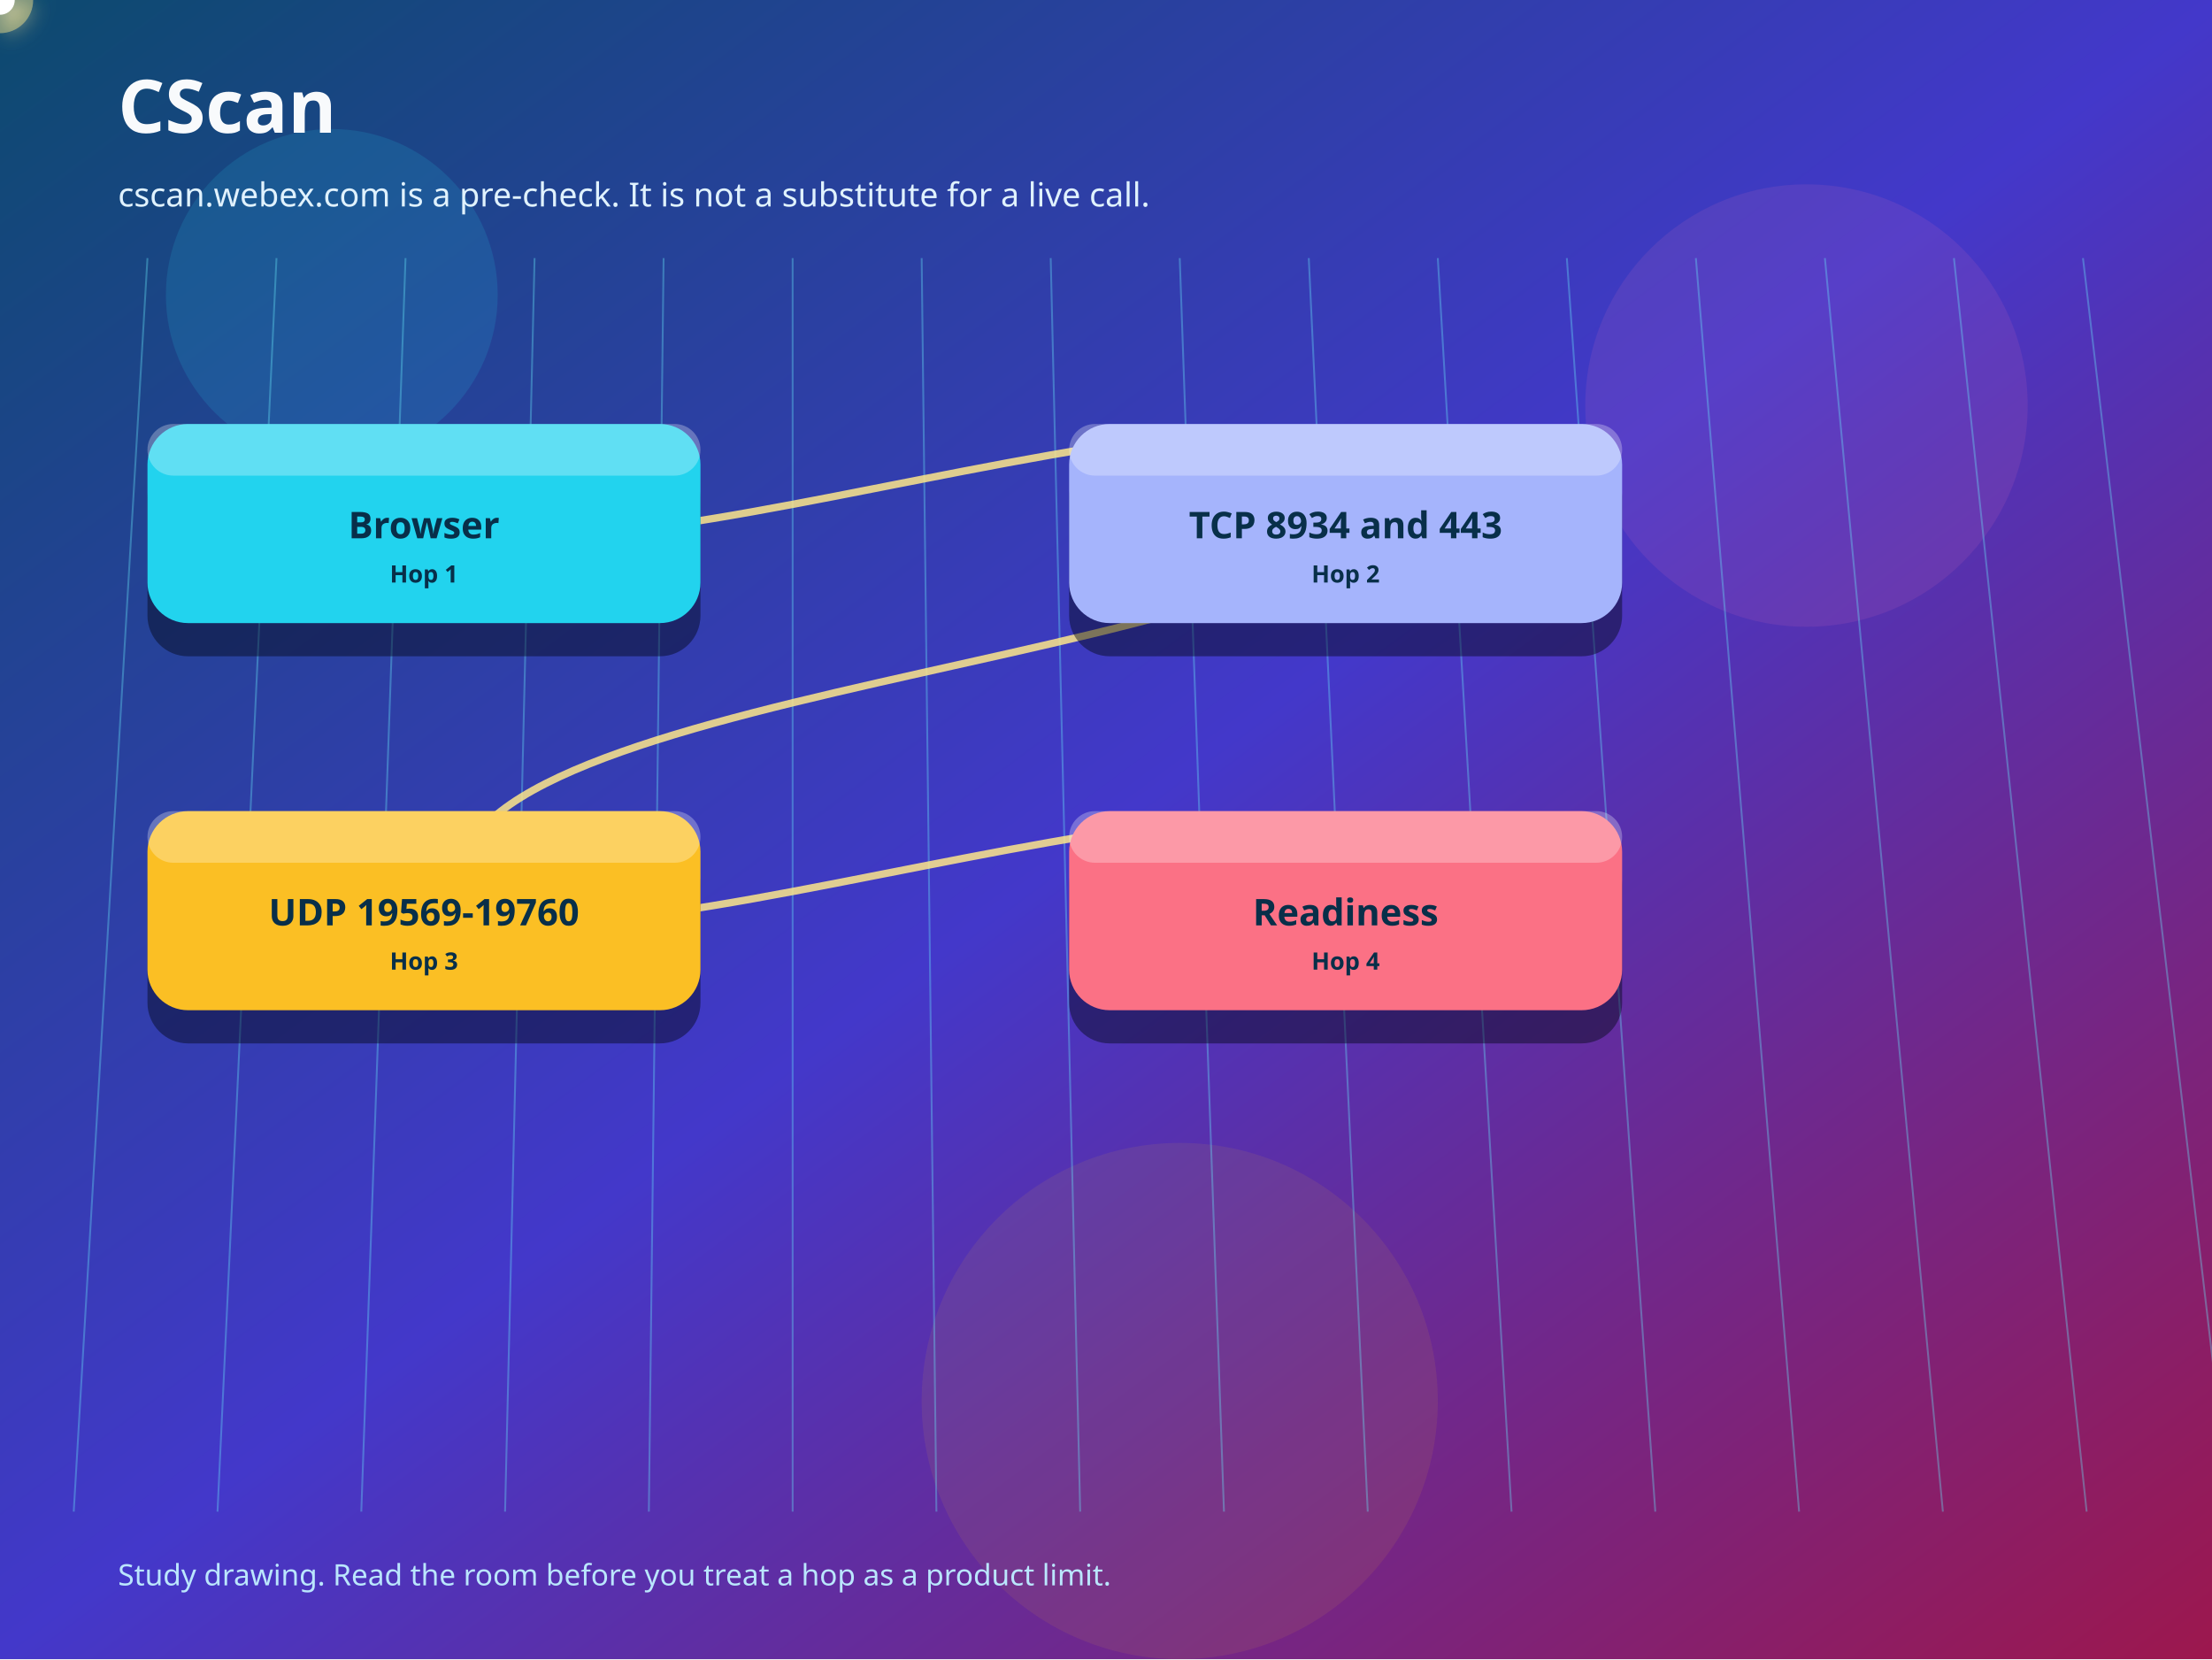
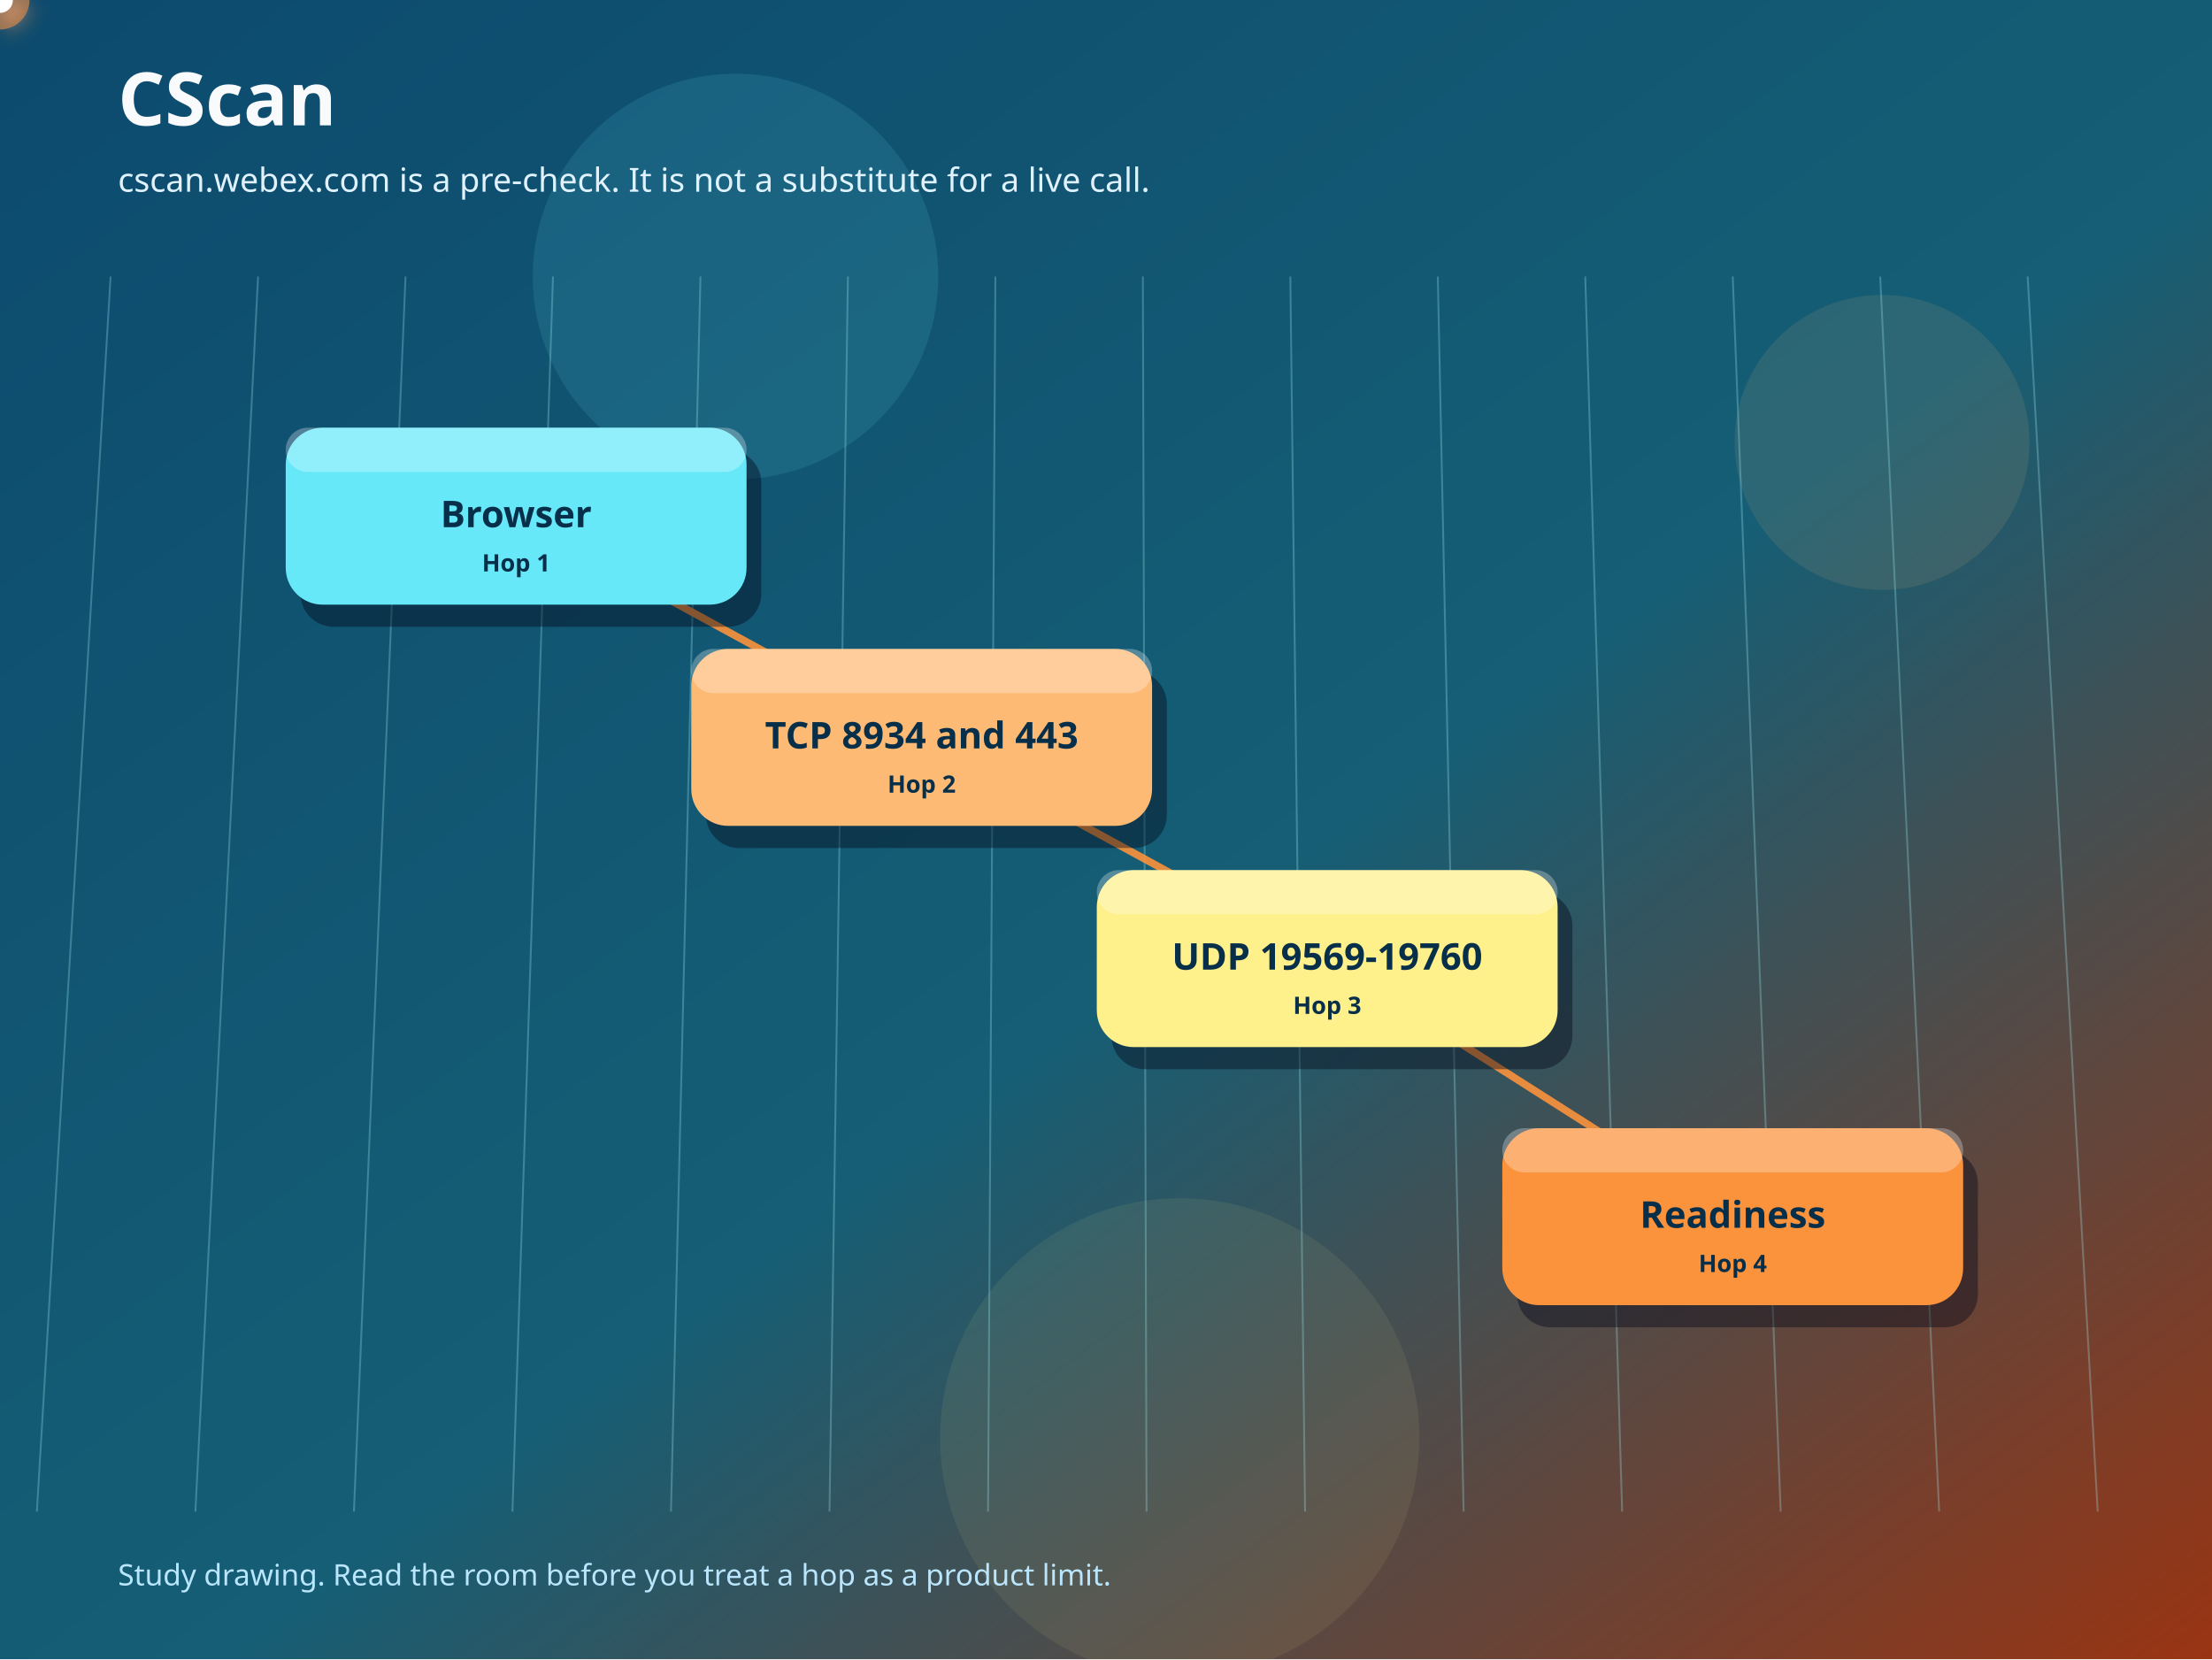
- <svg xmlns="http://www.w3.org/2000/svg" data-palette="0" viewBox="0 0 1200 900" role="img" aria-label="CScan">
+ <svg xmlns="http://www.w3.org/2000/svg" viewBox="0 0 1200 900" data-layout="cascade" role="img" aria-label="CScan">
  <defs>
    <linearGradient id="sky" x1="0" y1="0" x2="1" y2="1">
      <stop offset="0" stop-color="#0c4a6e" />
-       <stop offset="0.5" stop-color="#4338ca" />
-       <stop offset="1" stop-color="#9d174d" />
+       <stop offset="0.55" stop-color="#155e75" />
+       <stop offset="1" stop-color="#9a3412" />
    </linearGradient>
-     <filter id="glow" x="-50%" y="-50%" width="200%" height="200%">
+     <filter id="glow" x="-40%" y="-40%" width="180%" height="180%">
      <feGaussianBlur stdDeviation="6" result="b" />
      <feMerge>
        <feMergeNode in="b" />
        <feMergeNode in="SourceGraphic" />
      </feMerge>
    </filter>
  </defs>
  <rect width="1200" height="900" fill="url(#sky)" />
-   <g opacity="0.55">
-     <animateTransform attributeName="transform" type="translate" values="0 0; 0 18; 0 0" dur="14s" repeatCount="indefinite" />
-     <circle cx="180" cy="160" r="90" fill="#22d3ee" opacity="0.25" />
-     <circle cx="980" cy="220" r="120" fill="#f472b6" opacity="0.2" />
-     <circle cx="640" cy="760" r="140" fill="#fbbf24" opacity="0.16" />
+   <g opacity="0.5">
+     <animateTransform attributeName="transform" type="translate" values="0 0; 0 20; 0 0" dur="12s" repeatCount="indefinite" />
+     <circle cx="399" cy="150" r="110" fill="#67e8f9" opacity="0.22" />
+     <circle cx="1021" cy="240" r="80" fill="#fdba74" opacity="0.2" />
+     <circle cx="640" cy="780" r="130" fill="#fef08a" opacity="0.14" />
  </g>
-   <g opacity="0.35" stroke="#67e8f9" stroke-width="1">
-     <animateTransform attributeName="transform" type="translate" values="0 0; -12 8; 0 0" dur="18s" repeatCount="indefinite" />
-     <line x1="80" y1="140" x2="40" y2="820" />
-     <line x1="150" y1="140" x2="118" y2="820" />
-     <line x1="220" y1="140" x2="196" y2="820" />
-     <line x1="290" y1="140" x2="274" y2="820" />
-     <line x1="360" y1="140" x2="352" y2="820" />
-     <line x1="430" y1="140" x2="430" y2="820" />
-     <line x1="500" y1="140" x2="508" y2="820" />
-     <line x1="570" y1="140" x2="586" y2="820" />
-     <line x1="640" y1="140" x2="664" y2="820" />
-     <line x1="710" y1="140" x2="742" y2="820" />
-     <line x1="780" y1="140" x2="820" y2="820" />
-     <line x1="850" y1="140" x2="898" y2="820" />
-     <line x1="920" y1="140" x2="976" y2="820" />
-     <line x1="990" y1="140" x2="1054" y2="820" />
-     <line x1="1060" y1="140" x2="1132" y2="820" />
-     <line x1="1130" y1="140" x2="1210" y2="820" />
+   <g>
+     <animateTransform attributeName="transform" type="translate" values="0 0; -16 10; 0 0" dur="18s" repeatCount="indefinite" />
+     <g opacity="0.28" stroke="#a5f3fc" stroke-width="1">
+       <line x1="60" y1="150" x2="20" y2="820" />
+       <line x1="140" y1="150" x2="106" y2="820" />
+       <line x1="220" y1="150" x2="192" y2="820" />
+       <line x1="300" y1="150" x2="278" y2="820" />
+       <line x1="380" y1="150" x2="364" y2="820" />
+       <line x1="460" y1="150" x2="450" y2="820" />
+       <line x1="540" y1="150" x2="536" y2="820" />
+       <line x1="620" y1="150" x2="622" y2="820" />
+       <line x1="700" y1="150" x2="708" y2="820" />
+       <line x1="780" y1="150" x2="794" y2="820" />
+       <line x1="860" y1="150" x2="880" y2="820" />
+       <line x1="940" y1="150" x2="966" y2="820" />
+       <line x1="1020" y1="150" x2="1052" y2="820" />
+       <line x1="1100" y1="150" x2="1138" y2="820" />
+     </g>
  </g>
-   <text x="64" y="72" fill="#f8fafc" font-size="40" font-family="system-ui,sans-serif" font-weight="800">CScan</text>
-   <text x="64" y="112" fill="#e0f2fe" font-size="18" font-family="system-ui,sans-serif">cscan.webex.com is a pre-check. It is not a substitute for a live call.</text>
-   <path d="M 250 266 C 250 356 750 160 750 266 C 750 356 250 370 250 476 C 250 566 750 370 750 476" fill="none" stroke="#fde68a" stroke-width="4" stroke-linecap="round" opacity="0.85" />
+   <text x="64" y="68" fill="#f8fafc" font-size="40" font-family="system-ui,sans-serif" font-weight="800">CScan</text>
+   <text x="64" y="104" fill="#e0f2fe" font-size="18" font-family="system-ui,sans-serif">cscan.webex.com is a pre-check. It is not a substitute for a live call.</text>
+   <path d="M 280 280 L 500 400 L 720 520 L 940 660" fill="none" stroke="#fb923c" stroke-width="4" stroke-linecap="round" opacity="0.9" />
  <g class="hop">
-     <rect x="80" y="248" width="300" height="108" rx="22" fill="#020617" opacity="0.45" />
-     <rect x="80" y="230" width="300" height="108" rx="22" fill="#22d3ee" />
-     <rect x="80" y="230" width="300" height="28" rx="14" fill="#ffffff" opacity="0.28" />
-     <text x="230" y="292" text-anchor="middle" fill="#082f49" font-size="20" font-family="system-ui,sans-serif" font-weight="800">Browser</text>
-     <text x="230" y="316" text-anchor="middle" fill="#082f49" font-size="13" font-family="system-ui,sans-serif" font-weight="700">Hop 1</text>
+     <rect x="163.0" y="244.0" width="250" height="96" rx="18" fill="#020617" opacity="0.42" />
+     <rect x="155.0" y="232.0" width="250" height="96" rx="20" fill="#67e8f9" />
+     <rect x="155.0" y="232.0" width="250" height="24" rx="12" fill="#ffffff" opacity="0.28" />
+     <text x="280" y="286.0" text-anchor="middle" fill="#082f49" font-size="20" font-family="system-ui,sans-serif" font-weight="800">Browser</text>
+     <text x="280" y="310.0" text-anchor="middle" fill="#082f49" font-size="13" font-family="system-ui,sans-serif" font-weight="700">Hop 1</text>
  </g>
  <g class="hop">
-     <rect x="580" y="248" width="300" height="108" rx="22" fill="#020617" opacity="0.45" />
-     <rect x="580" y="230" width="300" height="108" rx="22" fill="#a5b4fc" />
-     <rect x="580" y="230" width="300" height="28" rx="14" fill="#ffffff" opacity="0.28" />
-     <text x="730" y="292" text-anchor="middle" fill="#082f49" font-size="20" font-family="system-ui,sans-serif" font-weight="800">TCP 8934 and 443</text>
-     <text x="730" y="316" text-anchor="middle" fill="#082f49" font-size="13" font-family="system-ui,sans-serif" font-weight="700">Hop 2</text>
+     <rect x="383.0" y="364.0" width="250" height="96" rx="18" fill="#020617" opacity="0.42" />
+     <rect x="375.0" y="352.0" width="250" height="96" rx="20" fill="#fdba74" />
+     <rect x="375.0" y="352.0" width="250" height="24" rx="12" fill="#ffffff" opacity="0.28" />
+     <text x="500" y="406.0" text-anchor="middle" fill="#082f49" font-size="20" font-family="system-ui,sans-serif" font-weight="800">TCP 8934 and 443</text>
+     <text x="500" y="430.0" text-anchor="middle" fill="#082f49" font-size="13" font-family="system-ui,sans-serif" font-weight="700">Hop 2</text>
  </g>
  <g class="hop">
-     <rect x="80" y="458" width="300" height="108" rx="22" fill="#020617" opacity="0.45" />
-     <rect x="80" y="440" width="300" height="108" rx="22" fill="#fbbf24" />
-     <rect x="80" y="440" width="300" height="28" rx="14" fill="#ffffff" opacity="0.28" />
-     <text x="230" y="502" text-anchor="middle" fill="#082f49" font-size="20" font-family="system-ui,sans-serif" font-weight="800">UDP 19569-19760</text>
-     <text x="230" y="526" text-anchor="middle" fill="#082f49" font-size="13" font-family="system-ui,sans-serif" font-weight="700">Hop 3</text>
+     <rect x="603.0" y="484.0" width="250" height="96" rx="18" fill="#020617" opacity="0.42" />
+     <rect x="595.0" y="472.0" width="250" height="96" rx="20" fill="#fef08a" />
+     <rect x="595.0" y="472.0" width="250" height="24" rx="12" fill="#ffffff" opacity="0.28" />
+     <text x="720" y="526.0" text-anchor="middle" fill="#082f49" font-size="20" font-family="system-ui,sans-serif" font-weight="800">UDP 19569-19760</text>
+     <text x="720" y="550.0" text-anchor="middle" fill="#082f49" font-size="13" font-family="system-ui,sans-serif" font-weight="700">Hop 3</text>
  </g>
  <g class="hop">
-     <rect x="580" y="458" width="300" height="108" rx="22" fill="#020617" opacity="0.45" />
-     <rect x="580" y="440" width="300" height="108" rx="22" fill="#fb7185" />
-     <rect x="580" y="440" width="300" height="28" rx="14" fill="#ffffff" opacity="0.28" />
-     <text x="730" y="502" text-anchor="middle" fill="#082f49" font-size="20" font-family="system-ui,sans-serif" font-weight="800">Readiness</text>
-     <text x="730" y="526" text-anchor="middle" fill="#082f49" font-size="13" font-family="system-ui,sans-serif" font-weight="700">Hop 4</text>
+     <rect x="823.0" y="624.0" width="250" height="96" rx="18" fill="#020617" opacity="0.42" />
+     <rect x="815.0" y="612.0" width="250" height="96" rx="20" fill="#fb923c" />
+     <rect x="815.0" y="612.0" width="250" height="24" rx="12" fill="#ffffff" opacity="0.28" />
+     <text x="940" y="666.0" text-anchor="middle" fill="#082f49" font-size="20" font-family="system-ui,sans-serif" font-weight="800">Readiness</text>
+     <text x="940" y="690.0" text-anchor="middle" fill="#082f49" font-size="13" font-family="system-ui,sans-serif" font-weight="700">Hop 4</text>
  </g>
  <g filter="url(#glow)">
-     <animateMotion dur="6.5s" repeatCount="indefinite" path="M 250 266 C 250 356 750 160 750 266 C 750 356 250 370 250 476 C 250 566 750 370 750 476" />
-     <circle r="18" fill="#fde68a" opacity="0.45" />
-     <circle r="8" fill="#ffffff" />
+     <animateMotion dur="5.9s" repeatCount="indefinite" path="M 280 280 L 500 400 L 720 520 L 940 660" />
+     <circle r="16" fill="#fb923c" opacity="0.55" />
+     <circle r="7" fill="#ffffff" />
  </g>
  <text x="64" y="860" fill="#bae6fd" font-size="16" font-family="system-ui,sans-serif">Study drawing. Read the room before you treat a hop as a product limit.</text>
</svg>
